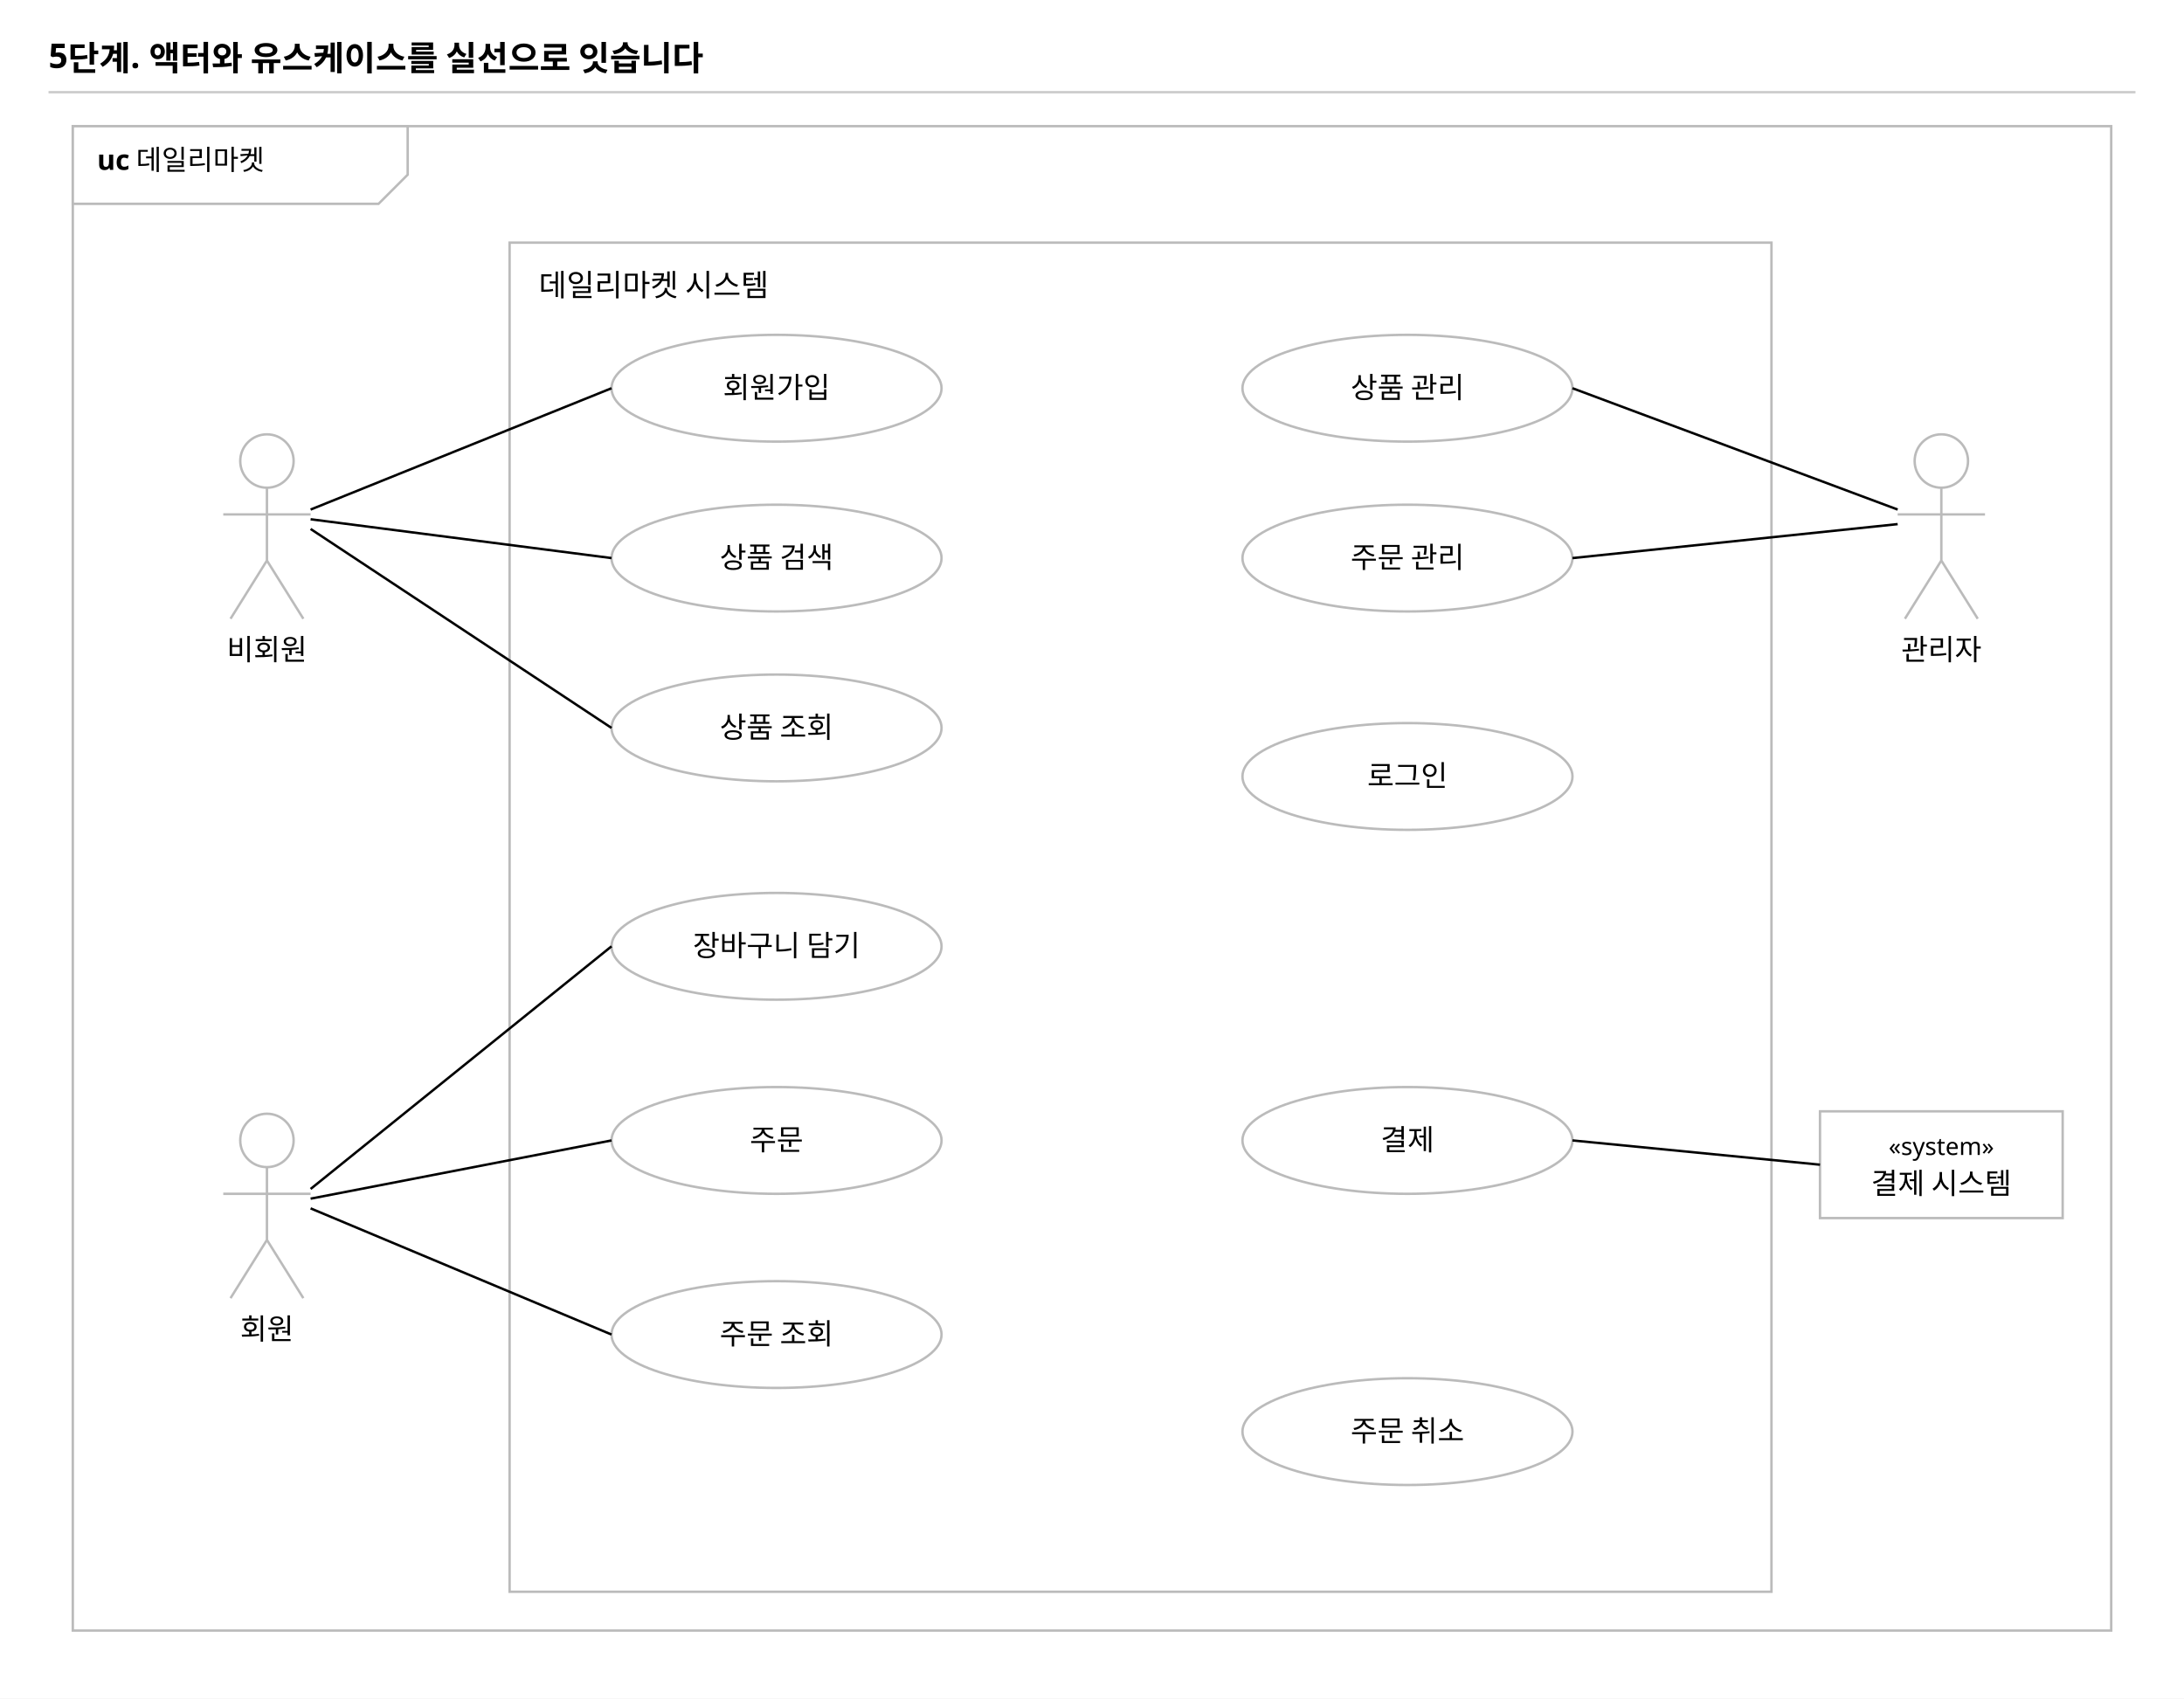
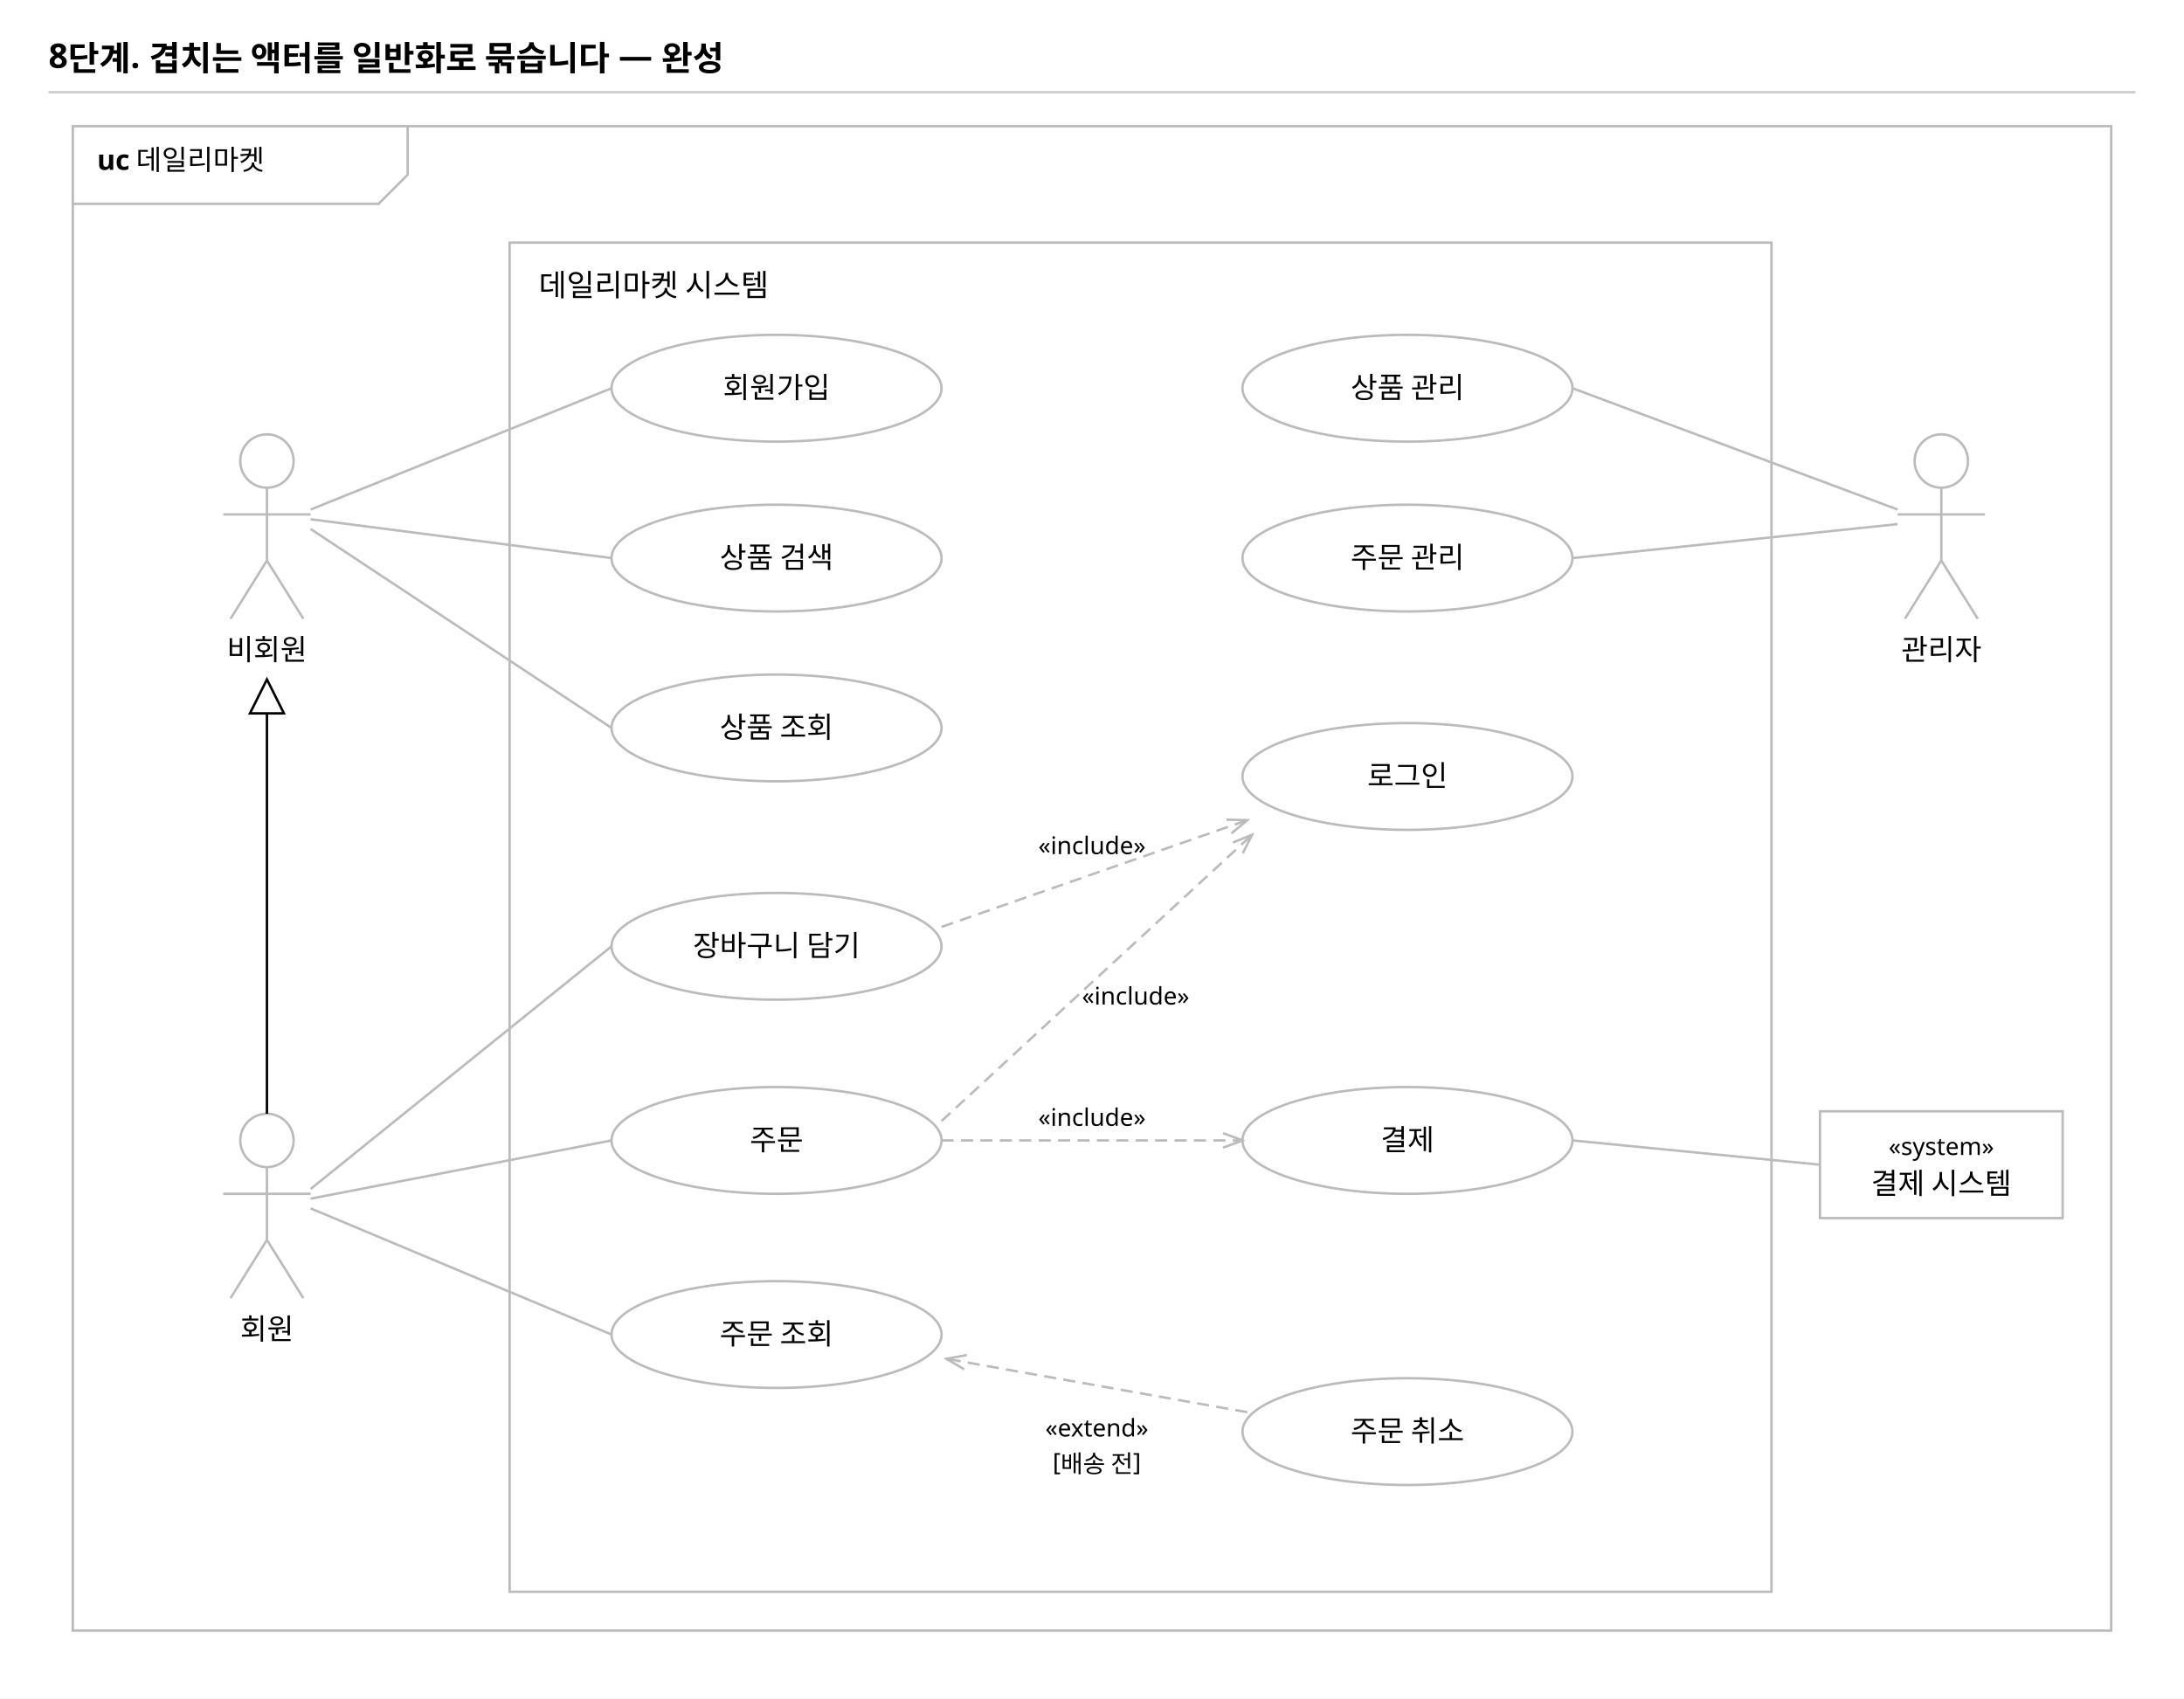
<svg xmlns="http://www.w3.org/2000/svg" viewBox="0 0 900 700" width="900" height="700">
  <style>text{font-family:"Malgun Gothic",sans-serif;fill:#000}</style>
  <defs>
    <marker id="on" markerWidth="10" markerHeight="8" refX="9" refY="4" orient="auto" markerUnits="userSpaceOnUse">
      <path d="M1,1 L9,4 L1,7" fill="none" stroke="#000" />
    </marker>
    <marker id="og" markerWidth="10" markerHeight="8" refX="9" refY="4" orient="auto" markerUnits="userSpaceOnUse">
      <path d="M1,1 L9,4 L1,7" fill="none" stroke="#bbb" />
    </marker>
  </defs>
  <rect width="900" height="700" fill="#fff" />
-   <text x="20" y="28" font-size="14" font-weight="700">5단계. 액터와 유스케이스를 실선으로 잇습니다</text>
+   <text x="20" y="28" font-size="14" font-weight="700">8단계. 겹치는 액터를 일반화로 묶습니다 — 완성</text>
  <line x1="20" y1="38" x2="880" y2="38" stroke="#ccc" />
  <rect x="30" y="52" width="840" height="620" fill="none" stroke="#bbb" />
  <path d="M30 52 H168 V72 L156 84 H30 Z" fill="#fff" stroke="#bbb" />
  <text x="40" y="70" font-size="11.5" fill="#bbb">
    <tspan font-weight="700">uc</tspan> 데일리마켓</text>
  <rect x="210" y="100" width="520" height="556" fill="none" stroke="#bbb" />
  <text x="222" y="122" font-size="12.5" fill="#bbb">데일리마켓 시스템</text>
  <circle cx="110" cy="190" r="11" fill="#fff" stroke="#bbb" />
  <path d="M110 201 v30 M92 212 h36 M110 231 l-15 24 M110 231 l15 24" stroke="#bbb" fill="none" />
  <text x="110" y="272" font-size="12" text-anchor="middle" fill="#bbb">비회원</text>
  <circle cx="110" cy="470" r="11" fill="#fff" stroke="#bbb" />
  <path d="M110 481 v30 M92 492 h36 M110 511 l-15 24 M110 511 l15 24" stroke="#bbb" fill="none" />
  <text x="110" y="552" font-size="12" text-anchor="middle" fill="#bbb">회원</text>
  <circle cx="800" cy="190" r="11" fill="#fff" stroke="#bbb" />
  <path d="M800 201 v30 M782 212 h36 M800 231 l-15 24 M800 231 l15 24" stroke="#bbb" fill="none" />
  <text x="800" y="272" font-size="12" text-anchor="middle" fill="#bbb">관리자</text>
  <rect x="750" y="458" width="100" height="44" fill="#fff" stroke="#bbb" />
  <text x="800" y="476" font-size="10" text-anchor="middle" fill="#bbb">«system»</text>
  <text x="800" y="492" font-size="12" text-anchor="middle" fill="#bbb">결제 시스템</text>
  <ellipse cx="320" cy="160" rx="68" ry="22" fill="#fff" stroke="#bbb" />
  <text x="320" y="164" font-size="12" text-anchor="middle" fill="#bbb">회원가입</text>
  <ellipse cx="320" cy="230" rx="68" ry="22" fill="#fff" stroke="#bbb" />
  <text x="320" y="234" font-size="12" text-anchor="middle" fill="#bbb">상품 검색</text>
  <ellipse cx="320" cy="300" rx="68" ry="22" fill="#fff" stroke="#bbb" />
  <text x="320" y="304" font-size="12" text-anchor="middle" fill="#bbb">상품 조회</text>
  <ellipse cx="320" cy="390" rx="68" ry="22" fill="#fff" stroke="#bbb" />
  <text x="320" y="394" font-size="12" text-anchor="middle" fill="#bbb">장바구니 담기</text>
  <ellipse cx="320" cy="470" rx="68" ry="22" fill="#fff" stroke="#bbb" />
  <text x="320" y="474" font-size="12" text-anchor="middle" fill="#bbb">주문</text>
  <ellipse cx="320" cy="550" rx="68" ry="22" fill="#fff" stroke="#bbb" />
  <text x="320" y="554" font-size="12" text-anchor="middle" fill="#bbb">주문 조회</text>
  <ellipse cx="580" cy="160" rx="68" ry="22" fill="#fff" stroke="#bbb" />
  <text x="580" y="164" font-size="12" text-anchor="middle" fill="#bbb">상품 관리</text>
  <ellipse cx="580" cy="230" rx="68" ry="22" fill="#fff" stroke="#bbb" />
  <text x="580" y="234" font-size="12" text-anchor="middle" fill="#bbb">주문 관리</text>
  <ellipse cx="580" cy="320" rx="68" ry="22" fill="#fff" stroke="#bbb" />
  <text x="580" y="324" font-size="12" text-anchor="middle" fill="#bbb">로그인</text>
  <ellipse cx="580" cy="470" rx="68" ry="22" fill="#fff" stroke="#bbb" />
  <text x="580" y="474" font-size="12" text-anchor="middle" fill="#bbb">결제</text>
  <ellipse cx="580" cy="590" rx="68" ry="22" fill="#fff" stroke="#bbb" />
  <text x="580" y="594" font-size="12" text-anchor="middle" fill="#bbb">주문 취소</text>
-   <line x1="128" y1="210" x2="252" y2="160" stroke="#000" />
-   <line x1="128" y1="214" x2="252" y2="230" stroke="#000" />
-   <line x1="128" y1="218" x2="252" y2="300" stroke="#000" />
-   <line x1="128" y1="490" x2="252" y2="390" stroke="#000" />
-   <line x1="128" y1="494" x2="252" y2="470" stroke="#000" />
-   <line x1="128" y1="498" x2="252" y2="550" stroke="#000" />
-   <line x1="782" y1="210" x2="648" y2="160" stroke="#000" />
-   <line x1="782" y1="216" x2="648" y2="230" stroke="#000" />
-   <line x1="750" y1="480" x2="648" y2="470" stroke="#000" />
+   <line x1="128" y1="210" x2="252" y2="160" stroke="#bbb" />
+   <line x1="128" y1="214" x2="252" y2="230" stroke="#bbb" />
+   <line x1="128" y1="218" x2="252" y2="300" stroke="#bbb" />
+   <line x1="128" y1="490" x2="252" y2="390" stroke="#bbb" />
+   <line x1="128" y1="494" x2="252" y2="470" stroke="#bbb" />
+   <line x1="128" y1="498" x2="252" y2="550" stroke="#bbb" />
+   <line x1="782" y1="210" x2="648" y2="160" stroke="#bbb" />
+   <line x1="782" y1="216" x2="648" y2="230" stroke="#bbb" />
+   <line x1="750" y1="480" x2="648" y2="470" stroke="#bbb" />
+   <line x1="388" y1="382" x2="514" y2="338" stroke="#bbb" stroke-dasharray="5 3" marker-end="url(#og)" />
+   <line x1="388" y1="462" x2="516" y2="344" stroke="#bbb" stroke-dasharray="5 3" marker-end="url(#og)" />
+   <line x1="388" y1="470" x2="512" y2="470" stroke="#bbb" stroke-dasharray="5 3" marker-end="url(#og)" />
+   <text x="450" y="352" font-size="10" text-anchor="middle" fill="#bbb">«include»</text>
+   <text x="468" y="414" font-size="10" text-anchor="middle" fill="#bbb">«include»</text>
+   <text x="450" y="464" font-size="10" text-anchor="middle" fill="#bbb">«include»</text>
+   <line x1="514" y1="582" x2="390" y2="560" stroke="#bbb" stroke-dasharray="5 3" marker-end="url(#og)" />
+   <text x="452" y="592" font-size="10" text-anchor="middle" fill="#bbb">«extend»</text>
+   <text x="452" y="606" font-size="10" text-anchor="middle" fill="#bbb">[배송 전]</text>
+   <line x1="110" y1="459" x2="110" y2="294" stroke="#000" />
+   <path d="M110 280 L103 294 L117 294 Z" fill="#fff" stroke="#000" />
</svg>
